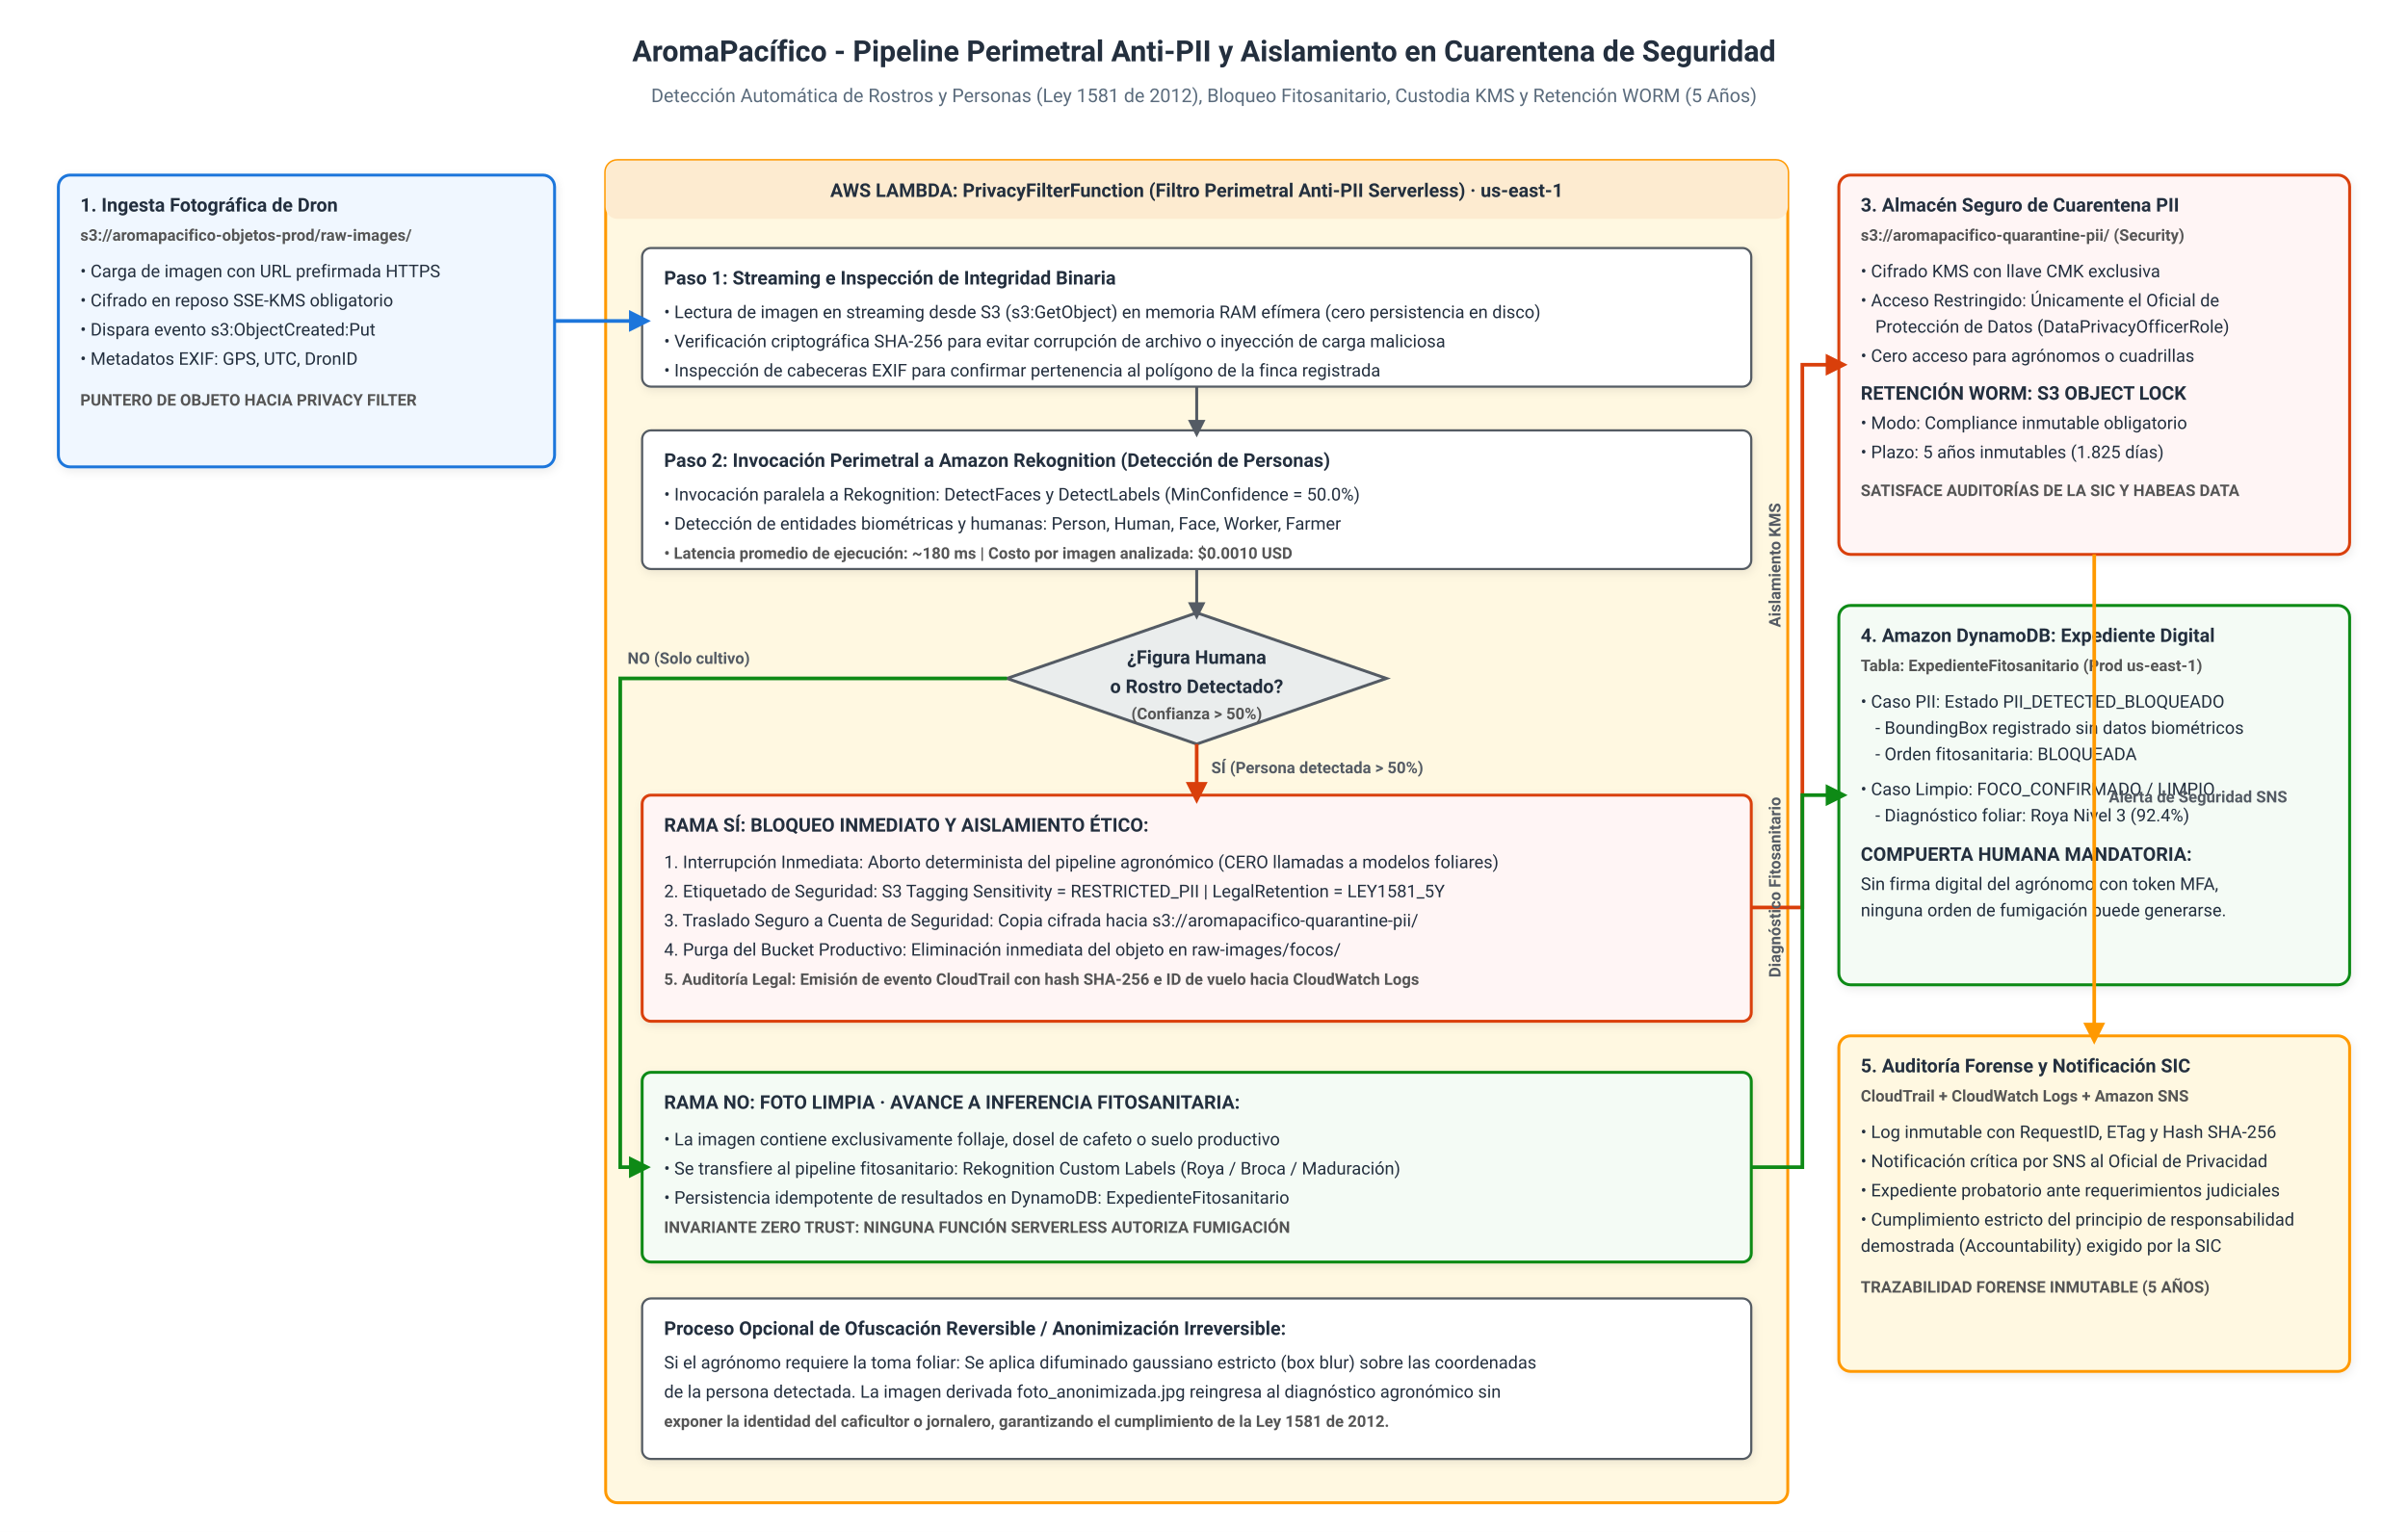
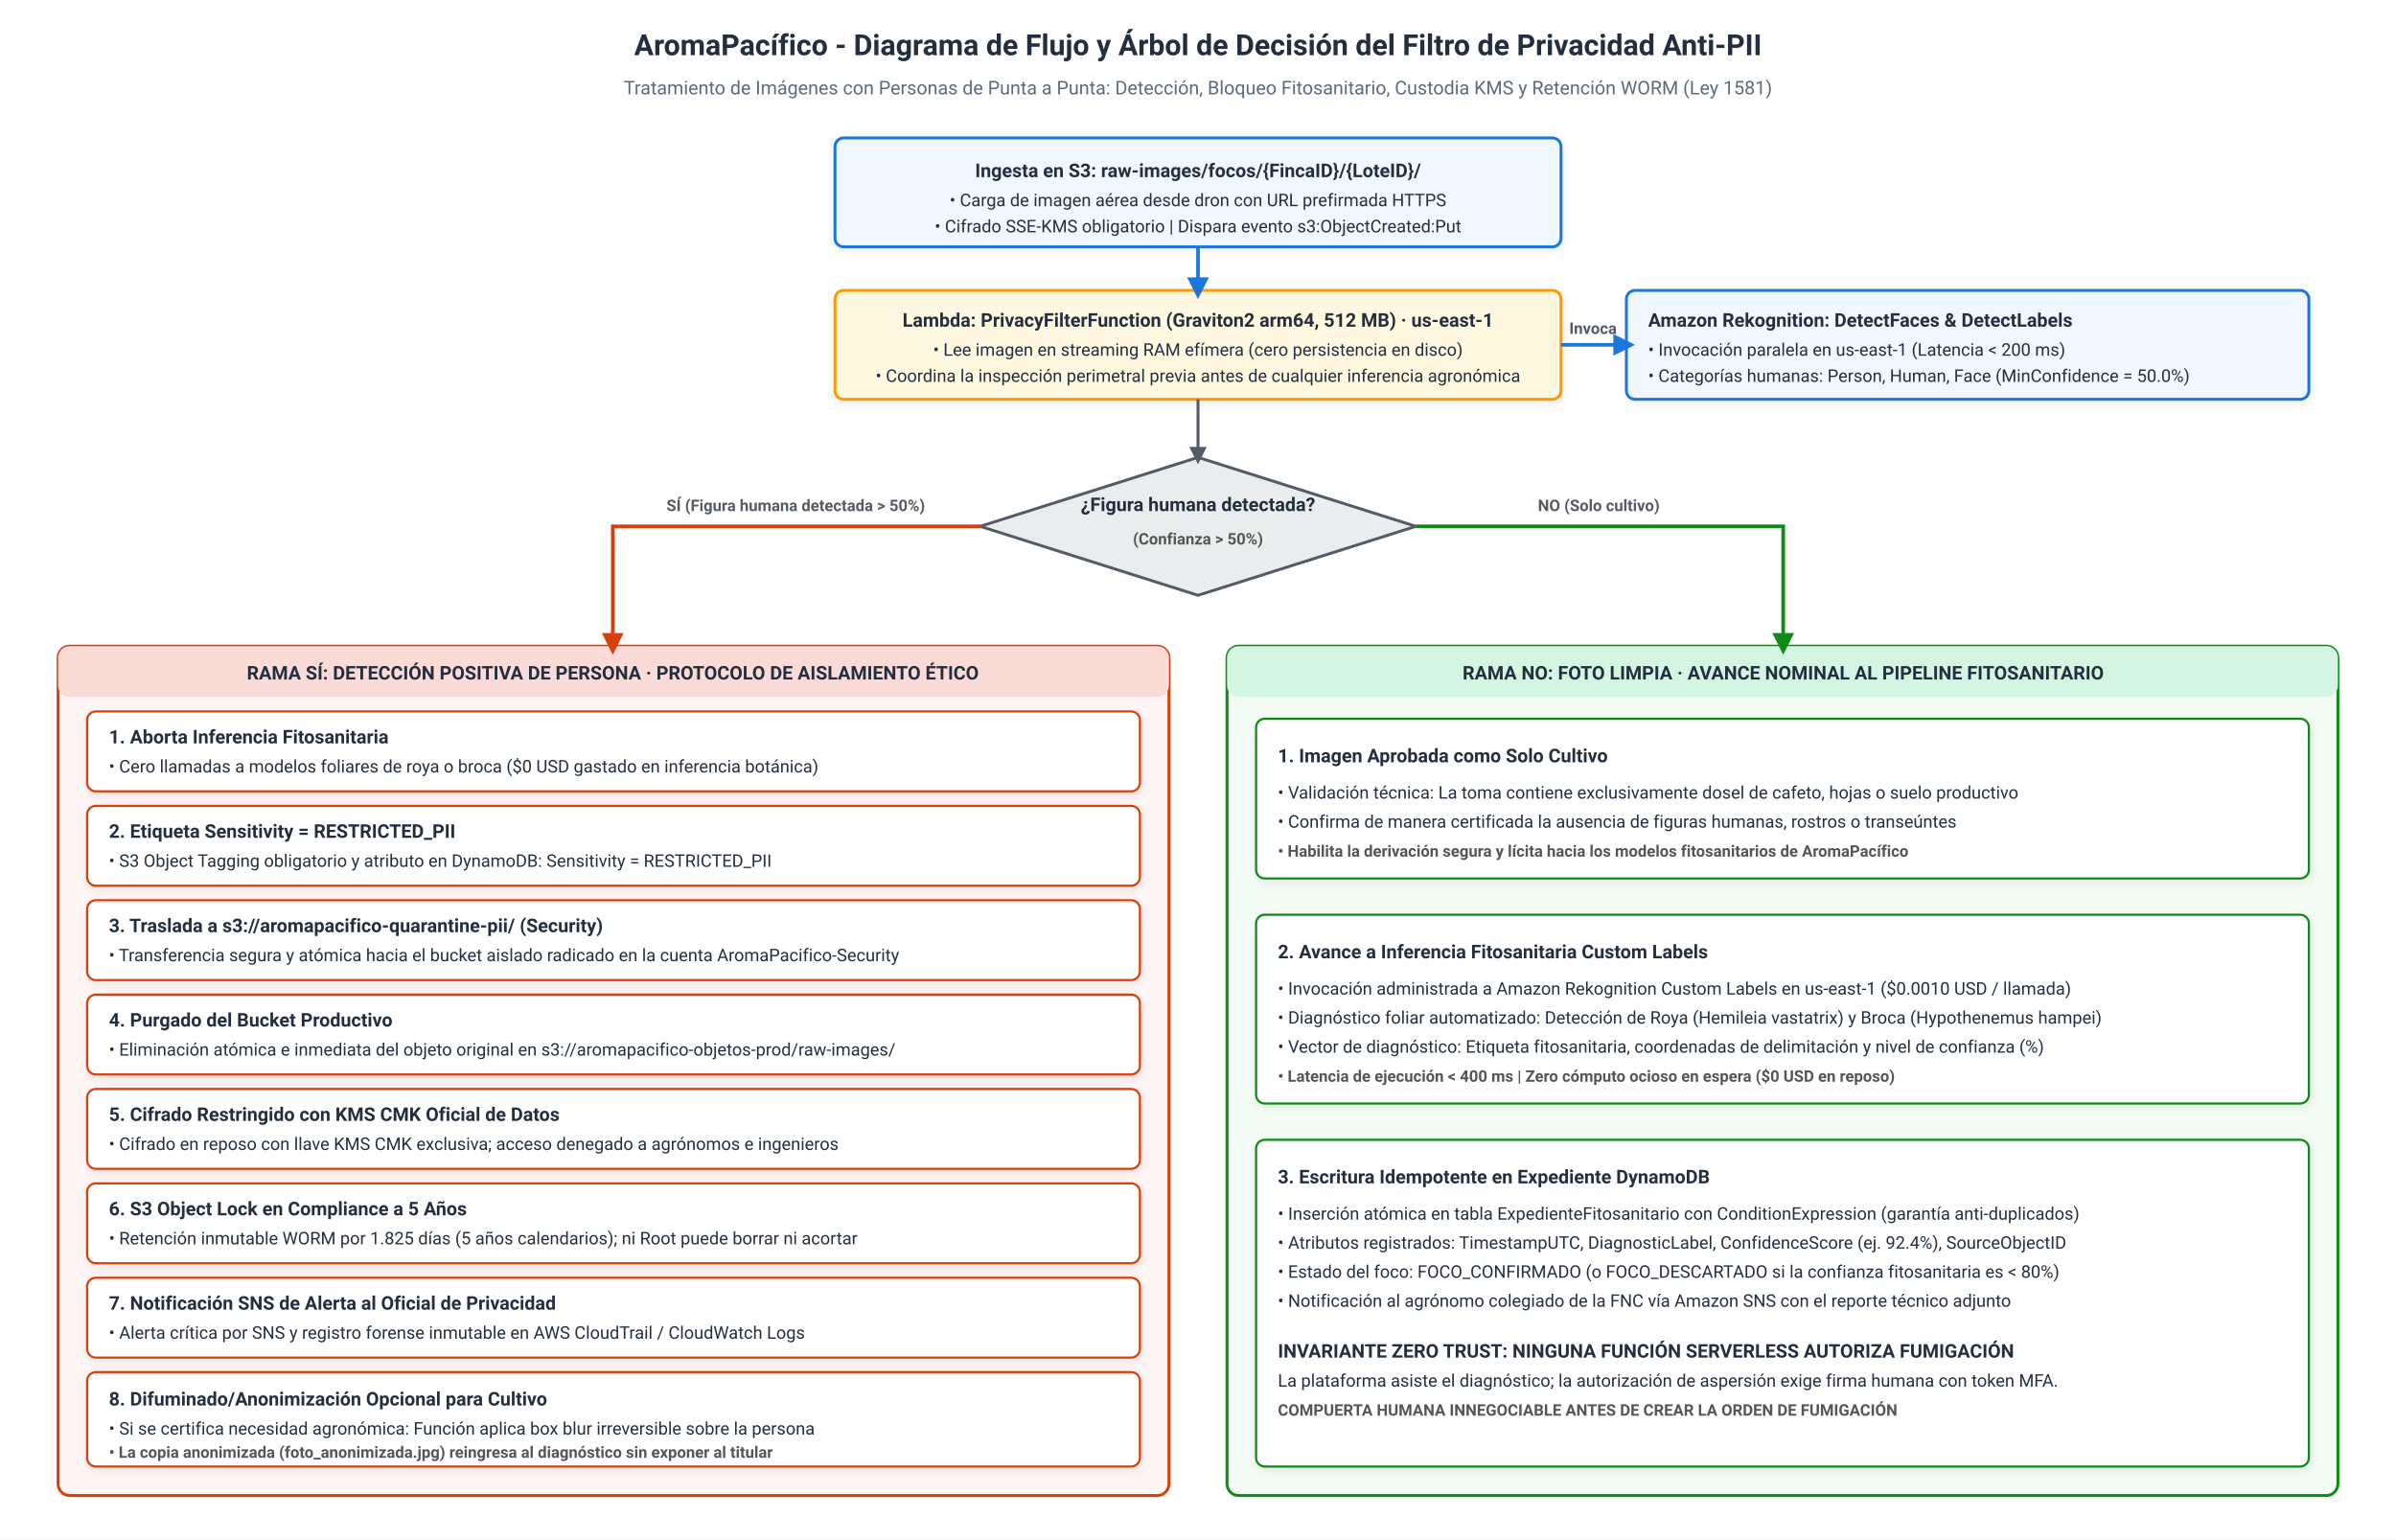
- <svg xmlns="http://www.w3.org/2000/svg" viewBox="0 0 1650 1050" width="100%" height="100%">
+ <svg xmlns="http://www.w3.org/2000/svg" viewBox="0 0 1650 1060" width="100%" height="100%">
  <defs>
    <style>
      .main-title { font-family: -apple-system, BlinkMacSystemFont, "Segoe UI", Roboto, Helvetica, Arial, sans-serif; font-size: 20px; font-weight: bold; fill: #232F3E; text-anchor: middle; }
      .sub-title { font-family: -apple-system, BlinkMacSystemFont, "Segoe UI", Roboto, Helvetica, Arial, sans-serif; font-size: 13px; fill: #5A6B7C; text-anchor: middle; }
      .swimlane-title { font-family: -apple-system, BlinkMacSystemFont, "Segoe UI", Roboto, Helvetica, Arial, sans-serif; font-size: 13px; font-weight: bold; fill: #232F3E; }
      .card-header { font-family: -apple-system, BlinkMacSystemFont, "Segoe UI", Roboto, Helvetica, Arial, sans-serif; font-size: 13px; font-weight: bold; fill: #232F3E; }
      .card-sub { font-family: -apple-system, BlinkMacSystemFont, "Segoe UI", Roboto, Helvetica, Arial, sans-serif; font-size: 11px; font-weight: bold; fill: #555555; }
      .card-body { font-family: -apple-system, BlinkMacSystemFont, "Segoe UI", Roboto, Helvetica, Arial, sans-serif; font-size: 12px; fill: #232F3E; }
+       .code-body { font-family: ui-monospace, SFMono-Regular, "SF Mono", Menlo, Consolas, monospace; font-size: 11px; fill: #232F3E; }
      .flow-label { font-family: -apple-system, BlinkMacSystemFont, "Segoe UI", Roboto, Helvetica, Arial, sans-serif; font-size: 11px; font-weight: bold; fill: #545B64; }
      .flow-line { stroke: #545B64; stroke-width: 2; fill: none; }
      .flow-line-accent { stroke: #1D76DB; stroke-width: 2.5; fill: none; }
      .flow-line-danger { stroke: #D93F0B; stroke-width: 2.5; fill: none; }
      .flow-line-success { stroke: #0E8A16; stroke-width: 2.5; fill: none; }
      .flow-line-warning { stroke: #FF9900; stroke-width: 2.5; fill: none; }
      .flow-dashed { stroke-dasharray: 6,4; }
    </style>
    <filter id="box-shadow" x="-2%" y="-2%" width="104%" height="106%" filterUnits="userSpaceOnUse">
      <feDropShadow dx="1" dy="2" stdDeviation="3" flood-color="#000000" flood-opacity="0.08" />
    </filter>
    <marker id="arrow" viewBox="0 0 10 10" refX="6" refY="5" markerWidth="6" markerHeight="6" orient="auto-start-reverse">
      <path d="M 0 0 L 10 5 L 0 10 z" fill="#545B64" />
    </marker>
    <marker id="arrow-danger" viewBox="0 0 10 10" refX="6" refY="5" markerWidth="6" markerHeight="6" orient="auto-start-reverse">
      <path d="M 0 0 L 10 5 L 0 10 z" fill="#D93F0B" />
    </marker>
    <marker id="arrow-success" viewBox="0 0 10 10" refX="6" refY="5" markerWidth="6" markerHeight="6" orient="auto-start-reverse">
      <path d="M 0 0 L 10 5 L 0 10 z" fill="#0E8A16" />
    </marker>
    <marker id="arrow-accent" viewBox="0 0 10 10" refX="6" refY="5" markerWidth="6" markerHeight="6" orient="auto-start-reverse">
      <path d="M 0 0 L 10 5 L 0 10 z" fill="#1D76DB" />
    </marker>
    <marker id="arrow-warning" viewBox="0 0 10 10" refX="6" refY="5" markerWidth="6" markerHeight="6" orient="auto-start-reverse">
      <path d="M 0 0 L 10 5 L 0 10 z" fill="#FF9900" />
    </marker>
  </defs>
-   <rect width="1650" height="1050" fill="#FFFFFF" />
-   <text x="825" y="42" class="main-title">AromaPacífico - Pipeline Perimetral Anti-PII y Aislamiento en Cuarentena de Seguridad</text>
-   <text x="825" y="70" class="sub-title">Detección Automática de Rostros y Personas (Ley 1581 de 2012), Bloqueo Fitosanitario, Custodia KMS y Retención WORM (5 Años)</text>
-   <rect x="40" y="120" width="340" height="200" rx="8" fill="#F0F7FF" stroke="#1D76DB" stroke-width="2" filter="url(#box-shadow)" />
-   <text x="55" y="145" class="card-header">1. Ingesta Fotográfica de Dron</text>
-   <text x="55" y="165" class="card-sub">s3://aromapacifico-objetos-prod/raw-images/</text>
-   <text x="55" y="190" class="card-body">• Carga de imagen con URL prefirmada HTTPS</text>
-   <text x="55" y="210" class="card-body">• Cifrado en reposo SSE-KMS obligatorio</text>
-   <text x="55" y="230" class="card-body">• Dispara evento s3:ObjectCreated:Put</text>
-   <text x="55" y="250" class="card-body">• Metadatos EXIF: GPS, UTC, DronID</text>
-   <text x="55" y="278" class="card-sub" fill="#1D76DB">PUNTERO DE OBJETO HACIA PRIVACY FILTER</text>
-   <rect x="415" y="110" width="810" height="920" rx="8" fill="#FFF8E1" stroke="#FF9900" stroke-width="2" />
-   <rect x="415" y="110" width="810" height="40" rx="8" fill="#FDEBD0" />
-   <text x="820" y="135" class="swimlane-title" text-anchor="middle">AWS LAMBDA: PrivacyFilterFunction (Filtro Perimetral Anti-PII Serverless) · us-east-1</text>
-   <rect x="440" y="170" width="760" height="95" rx="6" fill="#FFFFFF" stroke="#545B64" stroke-width="1.5" filter="url(#box-shadow)" />
-   <text x="455" y="195" class="card-header">Paso 1: Streaming e Inspección de Integridad Binaria</text>
-   <text x="455" y="218" class="card-body">• Lectura de imagen en streaming desde S3 (s3:GetObject) en memoria RAM efímera (cero persistencia en disco)</text>
-   <text x="455" y="238" class="card-body">• Verificación criptográfica SHA-256 para evitar corrupción de archivo o inyección de carga maliciosa</text>
-   <text x="455" y="258" class="card-body">• Inspección de cabeceras EXIF para confirmar pertenencia al polígono de la finca registrada</text>
-   <rect x="440" y="295" width="760" height="95" rx="6" fill="#FFFFFF" stroke="#545B64" stroke-width="1.5" filter="url(#box-shadow)" />
-   <text x="455" y="320" class="card-header">Paso 2: Invocación Perimetral a Amazon Rekognition (Detección de Personas)</text>
-   <text x="455" y="343" class="card-body">• Invocación paralela a Rekognition: DetectFaces y DetectLabels (MinConfidence = 50.0%)</text>
-   <text x="455" y="363" class="card-body">• Detección de entidades biométricas y humanas: Person, Human, Face, Worker, Farmer</text>
-   <text x="455" y="383" class="card-sub" fill="#1D76DB">• Latencia promedio de ejecución: ~180 ms | Costo por imagen analizada: $0.0010 USD</text>
-   <polygon points="820,420 950,465 820,510 690,465" fill="#EAEDED" stroke="#545B64" stroke-width="2" />
-   <text x="820" y="455" class="card-header" text-anchor="middle">¿Figura Humana</text>
-   <text x="820" y="475" class="card-header" text-anchor="middle">o Rostro Detectado?</text>
-   <text x="820" y="493" class="card-sub" text-anchor="middle">(Confianza &gt; 50%)</text>
-   <rect x="440" y="545" width="760" height="155" rx="6" fill="#FFF5F5" stroke="#D93F0B" stroke-width="2" filter="url(#box-shadow)" />
-   <text x="455" y="570" class="card-header" fill="#D93F0B">RAMA SÍ: BLOQUEO INMEDIATO Y AISLAMIENTO ÉTICO:</text>
-   <text x="455" y="595" class="card-body">1. Interrupción Inmediata: Aborto determinista del pipeline agronómico (CERO llamadas a modelos foliares)</text>
-   <text x="455" y="615" class="card-body">2. Etiquetado de Seguridad: S3 Tagging Sensitivity = RESTRICTED_PII | LegalRetention = LEY1581_5Y</text>
-   <text x="455" y="635" class="card-body">3. Traslado Seguro a Cuenta de Seguridad: Copia cifrada hacia s3://aromapacifico-quarantine-pii/</text>
-   <text x="455" y="655" class="card-body">4. Purga del Bucket Productivo: Eliminación inmediata del objeto en raw-images/focos/</text>
-   <text x="455" y="675" class="card-sub" fill="#D93F0B">5. Auditoría Legal: Emisión de evento CloudTrail con hash SHA-256 e ID de vuelo hacia CloudWatch Logs</text>
-   <rect x="440" y="735" width="760" height="130" rx="6" fill="#F4FBF5" stroke="#0E8A16" stroke-width="2" filter="url(#box-shadow)" />
-   <text x="455" y="760" class="card-header" fill="#0E8A16">RAMA NO: FOTO LIMPIA · AVANCE A INFERENCIA FITOSANITARIA:</text>
-   <text x="455" y="785" class="card-body">• La imagen contiene exclusivamente follaje, dosel de cafeto o suelo productivo</text>
-   <text x="455" y="805" class="card-body">• Se transfiere al pipeline fitosanitario: Rekognition Custom Labels (Roya / Broca / Maduración)</text>
-   <text x="455" y="825" class="card-body">• Persistencia idempotente de resultados en DynamoDB: ExpedienteFitosanitario</text>
-   <text x="455" y="845" class="card-sub" fill="#0E8A16">INVARIANTE ZERO TRUST: NINGUNA FUNCIÓN SERVERLESS AUTORIZA FUMIGACIÓN</text>
-   <rect x="440" y="890" width="760" height="110" rx="6" fill="#FFFFFF" stroke="#545B64" stroke-width="1.5" filter="url(#box-shadow)" />
-   <text x="455" y="915" class="card-header">Proceso Opcional de Ofuscación Reversible / Anonimización Irreversible:</text>
-   <text x="455" y="938" class="card-body">Si el agrónomo requiere la toma foliar: Se aplica difuminado gaussiano estricto (box blur) sobre las coordenadas</text>
-   <text x="455" y="958" class="card-body">de la persona detectada. La imagen derivada foto_anonimizada.jpg reingresa al diagnóstico agronómico sin</text>
-   <text x="455" y="978" class="card-sub" fill="#1D76DB">exponer la identidad del caficultor o jornalero, garantizando el cumplimiento de la Ley 1581 de 2012.</text>
-   <rect x="1260" y="120" width="350" height="260" rx="8" fill="#FFF5F5" stroke="#D93F0B" stroke-width="2" filter="url(#box-shadow)" />
-   <text x="1275" y="145" class="card-header" fill="#D93F0B">3. Almacén Seguro de Cuarentena PII</text>
-   <text x="1275" y="165" class="card-sub">s3://aromapacifico-quarantine-pii/ (Security)</text>
-   <text x="1275" y="190" class="card-body">• Cifrado KMS con llave CMK exclusiva</text>
-   <text x="1275" y="210" class="card-body">• Acceso Restringido: Únicamente el Oficial de</text>
-   <text x="1285" y="228" class="card-body">Protección de Datos (DataPrivacyOfficerRole)</text>
-   <text x="1275" y="248" class="card-body">• Cero acceso para agrónomos o cuadrillas</text>
-   <text x="1275" y="274" class="card-header" fill="#D93F0B">RETENCIÓN WORM: S3 OBJECT LOCK</text>
-   <text x="1275" y="294" class="card-body">• Modo: Compliance inmutable obligatorio</text>
-   <text x="1275" y="314" class="card-body">• Plazo: 5 años inmutables (1.825 días)</text>
-   <text x="1275" y="340" class="card-sub" fill="#D93F0B">SATISFACE AUDITORÍAS DE LA SIC Y HABEAS DATA</text>
-   <rect x="1260" y="415" width="350" height="260" rx="8" fill="#F4FBF5" stroke="#0E8A16" stroke-width="2" filter="url(#box-shadow)" />
-   <text x="1275" y="440" class="card-header" fill="#0E8A16">4. Amazon DynamoDB: Expediente Digital</text>
-   <text x="1275" y="460" class="card-sub">Tabla: ExpedienteFitosanitario (Prod us-east-1)</text>
-   <text x="1275" y="485" class="card-body">• Caso PII: Estado PII_DETECTED_BLOQUEADO</text>
-   <text x="1285" y="503" class="card-body">- BoundingBox registrado sin datos biométricos</text>
-   <text x="1285" y="521" class="card-body">- Orden fitosanitaria: BLOQUEADA</text>
-   <text x="1275" y="545" class="card-body">• Caso Limpio: FOCO_CONFIRMADO / LIMPIO</text>
-   <text x="1285" y="563" class="card-body">- Diagnóstico foliar: Roya Nivel 3 (92.4%)</text>
-   <text x="1275" y="590" class="card-header" fill="#0E8A16">COMPUERTA HUMANA MANDATORIA:</text>
-   <text x="1275" y="610" class="card-body">Sin firma digital del agrónomo con token MFA,</text>
-   <text x="1275" y="628" class="card-body">ninguna orden de fumigación puede generarse.</text>
-   <rect x="1260" y="710" width="350" height="230" rx="8" fill="#FFF8E1" stroke="#FF9900" stroke-width="2" filter="url(#box-shadow)" />
-   <text x="1275" y="735" class="card-header">5. Auditoría Forense y Notificación SIC</text>
-   <text x="1275" y="755" class="card-sub">CloudTrail + CloudWatch Logs + Amazon SNS</text>
-   <text x="1275" y="780" class="card-body">• Log inmutable con RequestID, ETag y Hash SHA-256</text>
-   <text x="1275" y="800" class="card-body">• Notificación crítica por SNS al Oficial de Privacidad</text>
-   <text x="1275" y="820" class="card-body">• Expediente probatorio ante requerimientos judiciales</text>
-   <text x="1275" y="840" class="card-body">• Cumplimiento estricto del principio de responsabilidad</text>
-   <text x="1275" y="858" class="card-body">demostrada (Accountability) exigido por la SIC</text>
-   <text x="1275" y="886" class="card-sub" fill="#FF9900">TRAZABILIDAD FORENSE INMUTABLE (5 AÑOS)</text>
-   <path d="M 380 220 L 440 220" class="flow-line-accent" marker-end="url(#arrow-accent)" />
-   <path d="M 820 265 L 820 295" class="flow-line" marker-end="url(#arrow)" />
-   <path d="M 820 390 L 820 420" class="flow-line" marker-end="url(#arrow)" />
-   <path d="M 820 510 L 820 545" class="flow-line-danger" marker-end="url(#arrow-danger)" />
-   <text x="830" y="530" class="flow-label" fill="#D93F0B">SÍ (Persona detectada &gt; 50%)</text>
-   <path d="M 690 465 L 425 465 L 425 800 L 440 800" class="flow-line-success" marker-end="url(#arrow-success)" />
-   <text x="430" y="455" class="flow-label" fill="#0E8A16">NO (Solo cultivo)</text>
-   <path d="M 1200 622 L 1235 622 L 1235 250 L 1260 250" class="flow-line-danger" marker-end="url(#arrow-danger)" />
-   <text x="1220" y="430" class="flow-label" fill="#D93F0B" transform="rotate(-90 1220 430)">Aislamiento KMS</text>
-   <path d="M 1200 800 L 1235 800 L 1235 545 L 1260 545" class="flow-line-success" marker-end="url(#arrow-success)" />
-   <text x="1220" y="670" class="flow-label" fill="#0E8A16" transform="rotate(-90 1220 670)">Diagnóstico Fitosanitario</text>
-   <path d="M 1435 380 L 1435 710" class="flow-line-warning" marker-end="url(#arrow-warning)" />
-   <text x="1445" y="550" class="flow-label" fill="#FF9900">Alerta de Seguridad SNS</text>
+   <rect width="1650" height="1060" fill="#FFFFFF" />
+   <text x="825" y="38" class="main-title">AromaPacífico - Diagrama de Flujo y Árbol de Decisión del Filtro de Privacidad Anti-PII</text>
+   <text x="825" y="65" class="sub-title">Tratamiento de Imágenes con Personas de Punta a Punta: Detección, Bloqueo Fitosanitario, Custodia KMS y Retención WORM (Ley 1581)</text>
+   <rect x="575" y="95" width="500" height="75" rx="6" fill="#F0F7FF" stroke="#1D76DB" stroke-width="2" filter="url(#box-shadow)" />
+   <text x="825" y="122" class="card-header" text-anchor="middle">Ingesta en S3: raw-images/focos/{FincaID}/{LoteID}/</text>
+   <text x="825" y="142" class="card-body" text-anchor="middle">• Carga de imagen aérea desde dron con URL prefirmada HTTPS</text>
+   <text x="825" y="160" class="card-body" text-anchor="middle">• Cifrado SSE-KMS obligatorio | Dispara evento s3:ObjectCreated:Put</text>
+   <rect x="575" y="200" width="500" height="75" rx="6" fill="#FFF8E1" stroke="#FF9900" stroke-width="2" filter="url(#box-shadow)" />
+   <text x="825" y="225" class="card-header" text-anchor="middle">Lambda: PrivacyFilterFunction (Graviton2 arm64, 512 MB) · us-east-1</text>
+   <text x="825" y="245" class="card-body" text-anchor="middle">• Lee imagen en streaming RAM efímera (cero persistencia en disco)</text>
+   <text x="825" y="263" class="card-body" text-anchor="middle">• Coordina la inspección perimetral previa antes de cualquier inferencia agronómica</text>
+   <rect x="1120" y="200" width="470" height="75" rx="6" fill="#F0F7FF" stroke="#1D76DB" stroke-width="2" filter="url(#box-shadow)" />
+   <text x="1135" y="225" class="card-header">Amazon Rekognition: DetectFaces &amp; DetectLabels</text>
+   <text x="1135" y="245" class="card-body">• Invocación paralela en us-east-1 (Latencia &lt; 200 ms)</text>
+   <text x="1135" y="263" class="card-body">• Categorías humanas: Person, Human, Face (MinConfidence = 50.0%)</text>
+   <polygon points="825,315 975,362.5 825,410 675,362.5" fill="#EAEDED" stroke="#545B64" stroke-width="2" />
+   <text x="825" y="352" class="card-header" text-anchor="middle">¿Figura humana detectada?</text>
+   <text x="825" y="375" class="card-sub" text-anchor="middle">(Confianza &gt; 50%)</text>
+   <rect x="40" y="445" width="765" height="585" rx="8" fill="#FFF5F5" stroke="#D93F0B" stroke-width="2" />
+   <rect x="40" y="445" width="765" height="35" rx="8" fill="#FADBD8" />
+   <text x="422" y="468" class="swimlane-title" text-anchor="middle" fill="#D93F0B">RAMA SÍ: DETECCIÓN POSITIVA DE PERSONA · PROTOCOLO DE AISLAMIENTO ÉTICO</text>
+   <rect x="60" y="490" width="725" height="55" rx="6" fill="#FFFFFF" stroke="#D93F0B" stroke-width="1.5" filter="url(#box-shadow)" />
+   <text x="75" y="512" class="card-header" fill="#D93F0B">1. Aborta Inferencia Fitosanitaria</text>
+   <text x="75" y="532" class="card-body">• Cero llamadas a modelos foliares de roya o broca ($0 USD gastado en inferencia botánica)</text>
+   <rect x="60" y="555" width="725" height="55" rx="6" fill="#FFFFFF" stroke="#D93F0B" stroke-width="1.5" filter="url(#box-shadow)" />
+   <text x="75" y="577" class="card-header" fill="#D93F0B">2. Etiqueta Sensitivity = RESTRICTED_PII</text>
+   <text x="75" y="597" class="card-body">• S3 Object Tagging obligatorio y atributo en DynamoDB: Sensitivity = RESTRICTED_PII</text>
+   <rect x="60" y="620" width="725" height="55" rx="6" fill="#FFFFFF" stroke="#D93F0B" stroke-width="1.5" filter="url(#box-shadow)" />
+   <text x="75" y="642" class="card-header" fill="#D93F0B">3. Traslada a s3://aromapacifico-quarantine-pii/ (Security)</text>
+   <text x="75" y="662" class="card-body">• Transferencia segura y atómica hacia el bucket aislado radicado en la cuenta AromaPacifico-Security</text>
+   <rect x="60" y="685" width="725" height="55" rx="6" fill="#FFFFFF" stroke="#D93F0B" stroke-width="1.5" filter="url(#box-shadow)" />
+   <text x="75" y="707" class="card-header" fill="#D93F0B">4. Purgado del Bucket Productivo</text>
+   <text x="75" y="727" class="card-body">• Eliminación atómica e inmediata del objeto original en s3://aromapacifico-objetos-prod/raw-images/</text>
+   <rect x="60" y="750" width="725" height="55" rx="6" fill="#FFFFFF" stroke="#D93F0B" stroke-width="1.5" filter="url(#box-shadow)" />
+   <text x="75" y="772" class="card-header" fill="#D93F0B">5. Cifrado Restringido con KMS CMK Oficial de Datos</text>
+   <text x="75" y="792" class="card-body">• Cifrado en reposo con llave KMS CMK exclusiva; acceso denegado a agrónomos e ingenieros</text>
+   <rect x="60" y="815" width="725" height="55" rx="6" fill="#FFFFFF" stroke="#D93F0B" stroke-width="1.5" filter="url(#box-shadow)" />
+   <text x="75" y="837" class="card-header" fill="#D93F0B">6. S3 Object Lock en Compliance a 5 Años</text>
+   <text x="75" y="857" class="card-body">• Retención inmutable WORM por 1.825 días (5 años calendarios); ni Root puede borrar ni acortar</text>
+   <rect x="60" y="880" width="725" height="55" rx="6" fill="#FFFFFF" stroke="#D93F0B" stroke-width="1.5" filter="url(#box-shadow)" />
+   <text x="75" y="902" class="card-header" fill="#D93F0B">7. Notificación SNS de Alerta al Oficial de Privacidad</text>
+   <text x="75" y="922" class="card-body">• Alerta crítica por SNS y registro forense inmutable en AWS CloudTrail / CloudWatch Logs</text>
+   <rect x="60" y="945" width="725" height="65" rx="6" fill="#FFFFFF" stroke="#D93F0B" stroke-width="1.5" filter="url(#box-shadow)" />
+   <text x="75" y="968" class="card-header" fill="#D93F0B">8. Difuminado/Anonimización Opcional para Cultivo</text>
+   <text x="75" y="988" class="card-body">• Si se certifica necesidad agronómica: Función aplica box blur irreversible sobre la persona</text>
+   <text x="75" y="1004" class="card-sub" fill="#1D76DB">• La copia anonimizada (foto_anonimizada.jpg) reingresa al diagnóstico sin exponer al titular</text>
+   <rect x="845" y="445" width="765" height="585" rx="8" fill="#F4FBF5" stroke="#0E8A16" stroke-width="2" />
+   <rect x="845" y="445" width="765" height="35" rx="8" fill="#D5F5E3" />
+   <text x="1228" y="468" class="swimlane-title" text-anchor="middle" fill="#0E8A16">RAMA NO: FOTO LIMPIA · AVANCE NOMINAL AL PIPELINE FITOSANITARIO</text>
+   <rect x="865" y="495" width="725" height="110" rx="6" fill="#FFFFFF" stroke="#0E8A16" stroke-width="1.5" filter="url(#box-shadow)" />
+   <text x="880" y="525" class="card-header" fill="#0E8A16">1. Imagen Aprobada como Solo Cultivo</text>
+   <text x="880" y="550" class="card-body">• Validación técnica: La toma contiene exclusivamente dosel de cafeto, hojas o suelo productivo</text>
+   <text x="880" y="570" class="card-body">• Confirma de manera certificada la ausencia de figuras humanas, rostros o transeúntes</text>
+   <text x="880" y="590" class="card-sub" fill="#0E8A16">• Habilita la derivación segura y lícita hacia los modelos fitosanitarios de AromaPacífico</text>
+   <rect x="865" y="630" width="725" height="130" rx="6" fill="#FFFFFF" stroke="#0E8A16" stroke-width="1.5" filter="url(#box-shadow)" />
+   <text x="880" y="660" class="card-header" fill="#0E8A16">2. Avance a Inferencia Fitosanitaria Custom Labels</text>
+   <text x="880" y="685" class="card-body">• Invocación administrada a Amazon Rekognition Custom Labels en us-east-1 ($0.0010 USD / llamada)</text>
+   <text x="880" y="705" class="card-body">• Diagnóstico foliar automatizado: Detección de Roya (Hemileia vastatrix) y Broca (Hypothenemus hampei)</text>
+   <text x="880" y="725" class="card-body">• Vector de diagnóstico: Etiqueta fitosanitaria, coordenadas de delimitación y nivel de confianza (%)</text>
+   <text x="880" y="745" class="card-sub" fill="#1D76DB">• Latencia de ejecución &lt; 400 ms | Zero cómputo ocioso en espera ($0 USD en reposo)</text>
+   <rect x="865" y="785" width="725" height="225" rx="6" fill="#FFFFFF" stroke="#0E8A16" stroke-width="1.5" filter="url(#box-shadow)" />
+   <text x="880" y="815" class="card-header" fill="#0E8A16">3. Escritura Idempotente en Expediente DynamoDB</text>
+   <text x="880" y="840" class="card-body">• Inserción atómica en tabla ExpedienteFitosanitario con ConditionExpression (garantía anti-duplicados)</text>
+   <text x="880" y="860" class="card-body">• Atributos registrados: TimestampUTC, DiagnosticLabel, ConfidenceScore (ej. 92.4%), SourceObjectID</text>
+   <text x="880" y="880" class="card-body">• Estado del foco: FOCO_CONFIRMADO (o FOCO_DESCARTADO si la confianza fitosanitaria es &lt; 80%)</text>
+   <text x="880" y="900" class="card-body">• Notificación al agrónomo colegiado de la FNC vía Amazon SNS con el reporte técnico adjunto</text>
+   <text x="880" y="935" class="card-header" fill="#0E8A16">INVARIANTE ZERO TRUST: NINGUNA FUNCIÓN SERVERLESS AUTORIZA FUMIGACIÓN</text>
+   <text x="880" y="955" class="card-body">La plataforma asiste el diagnóstico; la autorización de aspersión exige firma humana con token MFA.</text>
+   <text x="880" y="975" class="card-sub" fill="#0E8A16">COMPUERTA HUMANA INNEGOCIABLE ANTES DE CREAR LA ORDEN DE FUMIGACIÓN</text>
+   <path d="M 825 170 L 825 200" class="flow-line-accent" marker-end="url(#arrow-accent)" />
+   <path d="M 1075 237.5 L 1120 237.5" class="flow-line-accent" marker-end="url(#arrow-accent)" />
+   <text x="1097" y="230" class="flow-label" fill="#1D76DB" text-anchor="middle">Invoca</text>
+   <path d="M 825 275 L 825 315" class="flow-line" marker-end="url(#arrow)" />
+   <path d="M 675 362.5 L 422 362.5 L 422 445" class="flow-line-danger" marker-end="url(#arrow-danger)" />
+   <text x="548" y="352" class="flow-label" fill="#D93F0B" text-anchor="middle">SÍ (Figura humana detectada &gt; 50%)</text>
+   <path d="M 975 362.5 L 1228 362.5 L 1228 445" class="flow-line-success" marker-end="url(#arrow-success)" />
+   <text x="1101" y="352" class="flow-label" fill="#0E8A16" text-anchor="middle">NO (Solo cultivo)</text>
</svg>
